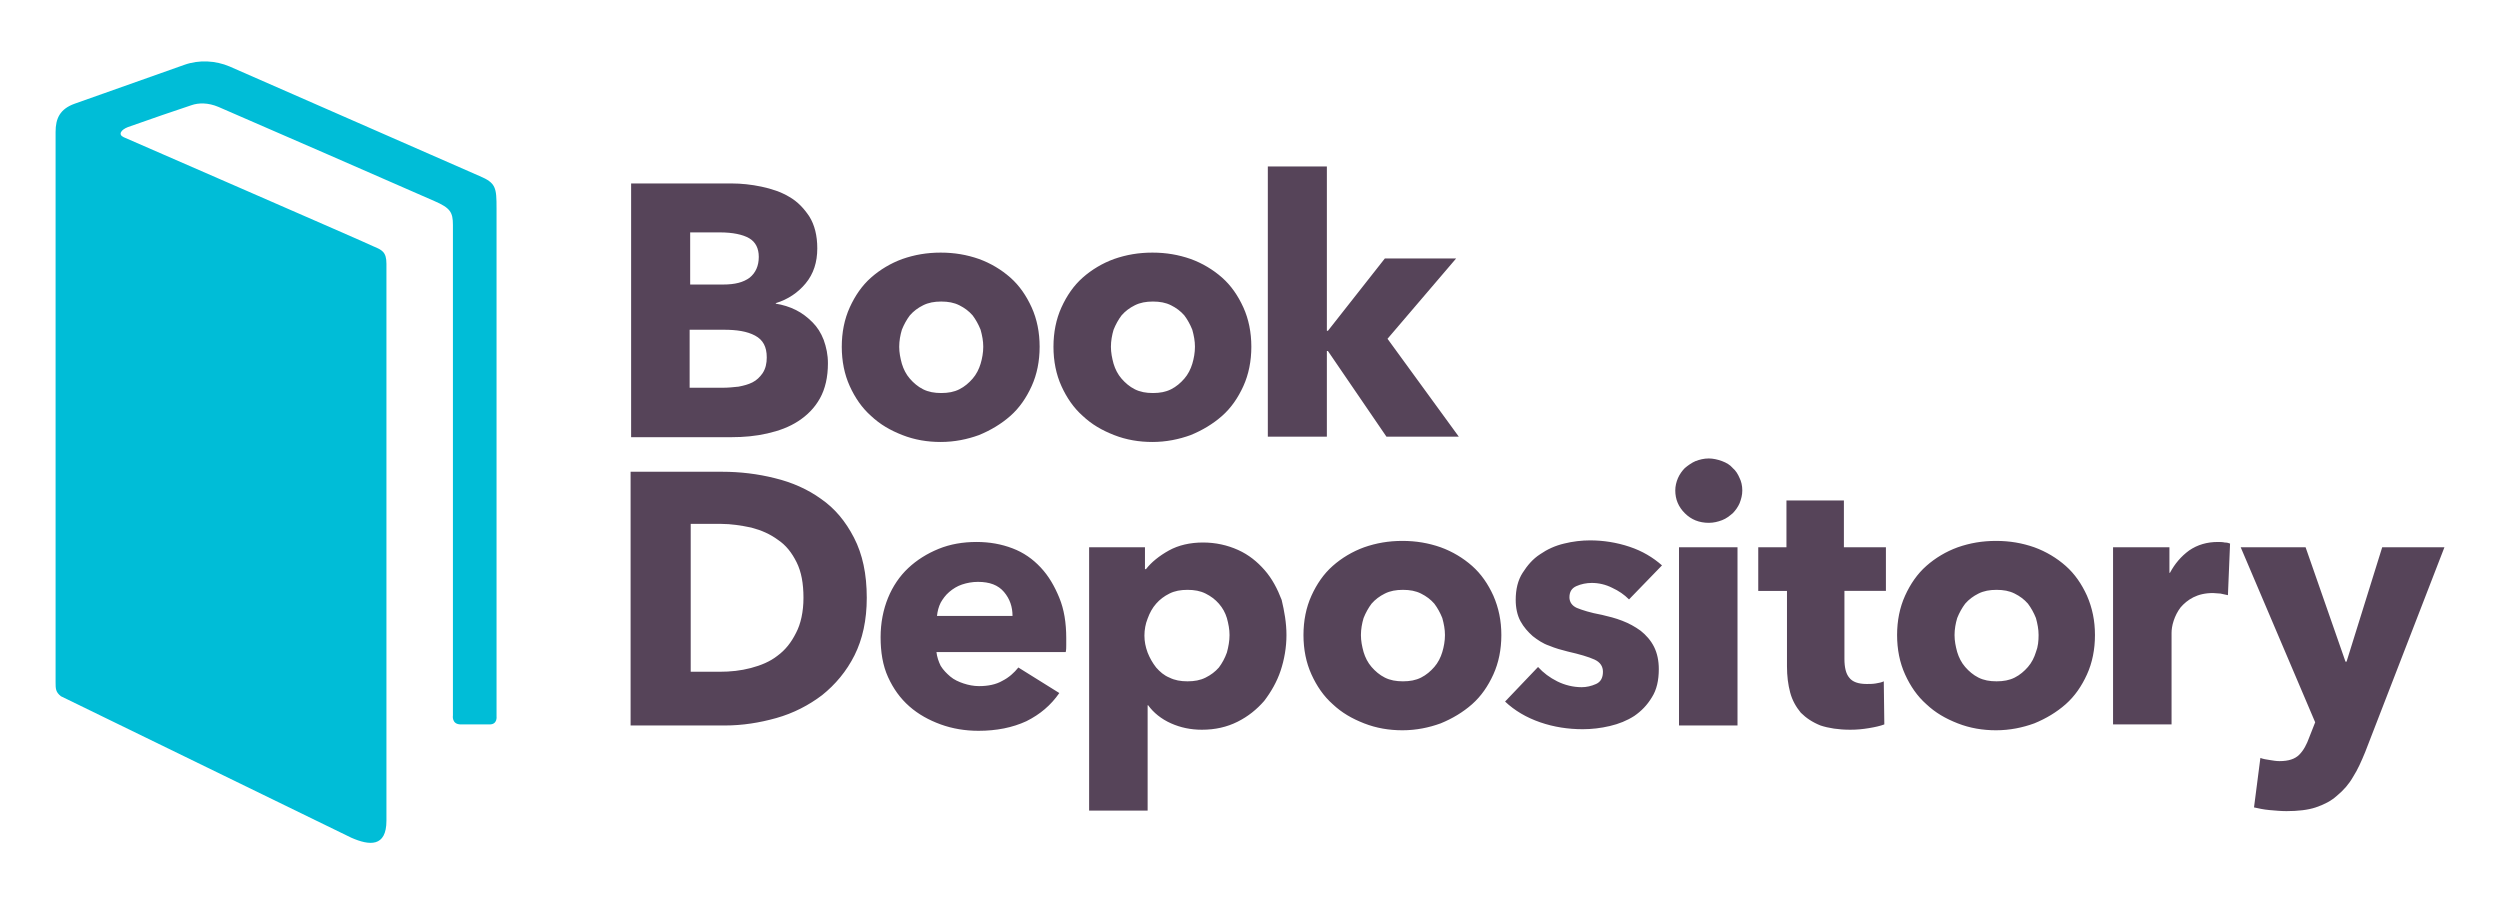
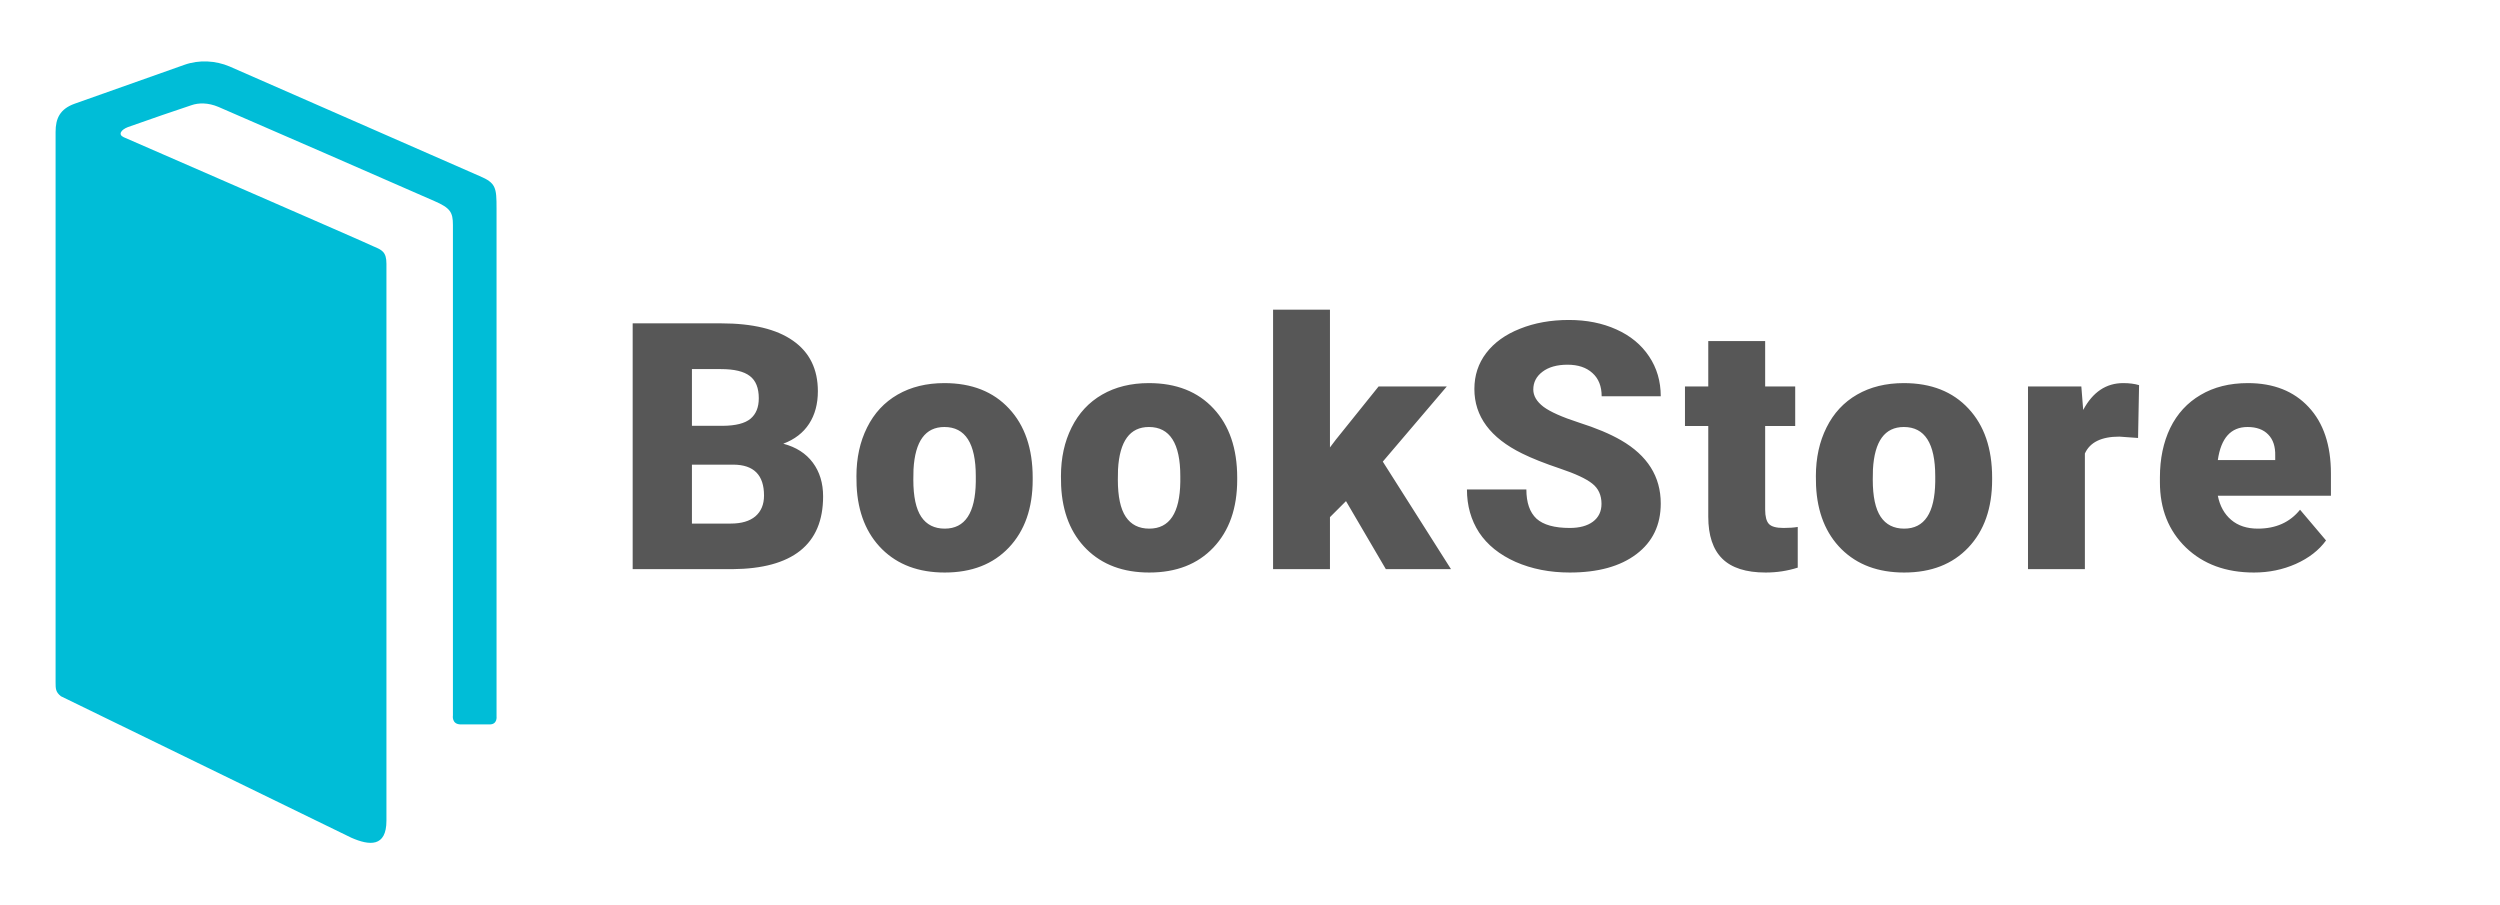
- <svg xmlns="http://www.w3.org/2000/svg" height="170" width="470" version="1.1" viewBox="0 0 470 170">
-   <path style="fill:#4c394f;fill-opacity:0.941" d="m 238.351,31.292 0,50.799 11.1,0 0,-16.1 0.199,0 11,16.1 13.602,0 -13.4,-18.4 12.9,-15.1 -13.4,0 -10.701,13.6 -0.199,0 0,-30.898 -11.1,0 z m -119.701,3.199 0,47.699 18.9,0 c 2.3,0 4.501,-0.199 6.701,-0.699 2.2,-0.5 4.099,-1.201 5.799,-2.301 1.7,-1.1 3.1,-2.499 4.1,-4.299 1,-1.8 1.5,-4 1.5,-6.6 0,-1.6 -0.299,-3 -0.799,-4.4 -0.5,-1.3 -1.2,-2.401 -2.1,-3.301 -0.9,-0.9 -1.902,-1.699 -3.102,-2.299 -1.2,-0.6 -2.499,-1.001 -3.799,-1.201 l 0,-0.1 c 2.3,-0.7 4.2,-1.999 5.6,-3.699 1.5,-1.8 2.199,-4.002 2.199,-6.602 0,-2.4 -0.5,-4.4 -1.5,-6 -1,-1.5 -2.199,-2.799 -3.799,-3.699 -1.5,-0.9 -3.301,-1.5 -5.201,-1.9 -1.9,-0.4 -3.8,-0.6 -5.6,-0.6 l -18.9,0 z m 11.102,9.199 5.6,0 c 2.4,0 4.3,0.402 5.5,1.102 1.2,0.7 1.799,1.9 1.799,3.5 0,1.7 -0.599,2.998 -1.699,3.898 -1.2,0.9 -2.8,1.301 -5,1.301 l -6.199,0 0,-9.801 z m 47.1,3.801 c -2.6,0 -4.901,0.399 -7.201,1.199 -2.2,0.8 -4.198,2 -5.898,3.5 -1.7,1.5 -3,3.402 -4,5.602 -1,2.2 -1.5,4.698 -1.5,7.398 0,2.7 0.5,5.2 1.5,7.4 1,2.2 2.3,4.1 4,5.6 1.7,1.6 3.598,2.702 5.898,3.602 2.3,0.9 4.701,1.299 7.201,1.299 2.6,0 4.999,-0.499 7.199,-1.299 2.2,-0.9 4.2,-2.102 5.9,-3.602 1.7,-1.5 3,-3.4 4,-5.6 1,-2.2 1.5,-4.7 1.5,-7.4 0,-2.7 -0.5,-5.198 -1.5,-7.398 -1,-2.2 -2.3,-4.102 -4,-5.602 -1.7,-1.5 -3.7,-2.7 -5.9,-3.5 -2.3,-0.8 -4.599,-1.199 -7.199,-1.199 z m 39.799,0 c -2.6,0 -4.899,0.399 -7.199,1.199 -2.2,0.8 -4.2,2 -5.9,3.5 -1.7,1.5 -3,3.402 -4,5.602 -1,2.2 -1.5,4.698 -1.5,7.398 0,2.7 0.5,5.2 1.5,7.4 1,2.2 2.3,4.1 4,5.6 1.7,1.6 3.6,2.702 5.9,3.602 2.3,0.9 4.699,1.299 7.199,1.299 2.6,0 5.001,-0.499 7.201,-1.299 2.2,-0.9 4.2,-2.102 5.9,-3.602 1.7,-1.5 3,-3.4 4,-5.6 1,-2.2 1.5,-4.7 1.5,-7.4 0,-2.7 -0.5,-5.198 -1.5,-7.398 -1,-2.2 -2.3,-4.102 -4,-5.602 -1.7,-1.5 -3.7,-2.7 -5.9,-3.5 -2.3,-0.8 -4.601,-1.199 -7.201,-1.199 z m -39.699,9.199 c 1.3,0 2.4,0.201 3.4,0.701 1,0.5 1.8,1.1 2.5,1.9 0.6,0.8 1.1,1.699 1.5,2.699 0.3,1.1 0.5,2.099 0.5,3.199 0,1.1 -0.2,2.201 -0.5,3.201 -0.3,1 -0.8,1.999 -1.5,2.799 -0.7,0.8 -1.5,1.5 -2.5,2 -1,0.5 -2.1,0.701 -3.4,0.701 -1.3,0 -2.4,-0.201 -3.4,-0.701 -1,-0.5 -1.8,-1.2 -2.5,-2 -0.7,-0.8 -1.2,-1.799 -1.5,-2.799 -0.3,-1.1 -0.5,-2.101 -0.5,-3.201 0,-1.1 0.2,-2.199 0.5,-3.199 0.4,-1 0.9,-1.899 1.5,-2.699 0.7,-0.8 1.5,-1.4 2.5,-1.9 1,-0.5 2.1,-0.701 3.4,-0.701 z m 39.801,0 c 1.3,0 2.398,0.201 3.398,0.701 1,0.5 1.8,1.1 2.5,1.9 0.6,0.8 1.1,1.699 1.5,2.699 0.3,1.1 0.5,2.099 0.5,3.199 0,1.1 -0.2,2.201 -0.5,3.201 -0.3,1 -0.8,1.999 -1.5,2.799 -0.7,0.8 -1.5,1.5 -2.5,2 -1,0.5 -2.098,0.701 -3.398,0.701 -1.3,0 -2.4,-0.201 -3.4,-0.701 -1,-0.5 -1.8,-1.2 -2.5,-2 -0.7,-0.8 -1.2,-1.799 -1.5,-2.799 -0.3,-1.1 -0.5,-2.101 -0.5,-3.201 0,-1.1 0.2,-2.199 0.5,-3.199 0.4,-1 0.9,-1.899 1.5,-2.699 0.7,-0.8 1.5,-1.4 2.5,-1.9 1,-0.5 2.1,-0.701 3.4,-0.701 z m -87.102,5.301 6.4,0 c 2.5,0 4.4,0.3 5.9,1.1 1.5,0.8 2.199,2.1 2.199,4.1 0,1.1 -0.199,2.1 -0.799,3 -0.5,0.7 -1.1,1.301 -1.9,1.701 -0.8,0.4 -1.6,0.599 -2.6,0.799 -1,0.1 -1.901,0.201 -2.801,0.201 l -6.4,0 0,-10.9 z m 191.602,24.199 c -0.9,0 -1.7,0.2 -2.5,0.5 -0.7,0.3 -1.4,0.801 -2,1.301 -0.5,0.5 -1.001,1.2 -1.301,1.9 -0.3,0.7 -0.5,1.499 -0.5,2.299 0,1.7 0.601,3.101 1.801,4.301 1.2,1.2 2.7,1.801 4.5,1.801 0.9,0 1.7,-0.2 2.5,-0.5 0.8,-0.3 1.4,-0.801 2,-1.301 0.5,-0.5 0.999,-1.2 1.299,-1.9 0.3,-0.8 0.5,-1.5 0.5,-2.4 0,-0.9 -0.2,-1.699 -0.5,-2.299 -0.3,-0.7 -0.699,-1.4 -1.299,-1.9 -0.5,-0.6 -1.2,-1.001 -2,-1.301 -0.8,-0.3 -1.7,-0.5 -2.5,-0.5 z m -202.701,2.5 0,47.701 17.701,0 c 3.3,0 6.499,-0.5 9.699,-1.4 3.2,-0.9 6.1,-2.401 8.6,-4.301 2.5,-2 4.6,-4.5 6.1,-7.5 1.5,-3 2.301,-6.599 2.301,-10.799 0,-4.5 -0.8,-8.201 -2.4,-11.301 -1.6,-3.1 -3.599,-5.499 -6.199,-7.299 -2.5,-1.8 -5.401,-3.1 -8.701,-3.9 -3.2,-0.8 -6.498,-1.201 -9.898,-1.201 l -17.201,0 z m 217.301,5.4 0,8.801 -5.301,0 0,8.199 5.4,0 0,14.201 c 0,1.8 0.2,3.398 0.6,4.898 0.4,1.5 1.1,2.701 2,3.801 1,1 2.201,1.8 3.701,2.4 1.5,0.5 3.4,0.799 5.6,0.799 1.2,0 2.3,-0.099 3.5,-0.299 1.2,-0.2 2.1,-0.401 2.9,-0.701 l -0.102,-8.1 c -0.4,0.2 -0.9,0.3 -1.5,0.4 -0.6,0.1 -1.199,0.1 -1.699,0.1 -1.6,0 -2.701,-0.399 -3.301,-1.199 -0.6,-0.7 -0.898,-1.9 -0.898,-3.5 l 0,-12.801 7.799,0 0,-8.199 -7.9,0 0,-8.801 -10.799,0 z m -206,4.4 5.699,0 c 1.9,0 3.801,0.299 5.701,0.699 1.9,0.5 3.5,1.201 5,2.301 1.5,1 2.6,2.399 3.5,4.199 0.9,1.8 1.299,4.001 1.299,6.701 0,2.6 -0.5,4.9 -1.4,6.6 -0.9,1.8 -2,3.201 -3.5,4.301 -1.4,1.1 -3.1,1.799 -5,2.299 -1.9,0.5 -3.798,0.701 -5.898,0.701 l -5.4,0 0,-27.801 z m 169.1,3.1 c -1.6,0 -3.3,0.2 -4.9,0.6 -1.7,0.4 -3.2,1.1 -4.5,2 -1.4,0.9 -2.399,2.1 -3.299,3.5 -0.9,1.4 -1.301,3.102 -1.301,5.102 0,1.5 0.3,2.9 0.9,4 0.6,1.1 1.399,1.999 2.299,2.799 0.9,0.7 1.902,1.401 3.102,1.801 1.2,0.5 2.3,0.8 3.5,1.1 2.2,0.5 3.9,1 5,1.5 1.1,0.5 1.6,1.301 1.6,2.301 0,1.1 -0.401,1.899 -1.301,2.299 -0.9,0.4 -1.799,0.6 -2.699,0.6 -1.6,0 -3.2,-0.4 -4.6,-1.1 -1.4,-0.7 -2.602,-1.599 -3.602,-2.699 l -6.199,6.5 c 1.8,1.7 4,3 6.6,3.9 2.6,0.9 5.3,1.299 8,1.299 1.7,0 3.4,-0.2 5.1,-0.6 1.7,-0.4 3.202,-1 4.602,-1.9 1.3,-0.9 2.399,-2 3.299,-3.5 0.9,-1.4 1.301,-3.199 1.301,-5.299 0,-1.6 -0.3,-3.001 -0.9,-4.201 -0.6,-1.2 -1.5,-2.2 -2.5,-3 -1.1,-0.8 -2.2,-1.4 -3.5,-1.9 -1.3,-0.5 -2.501,-0.8 -3.801,-1.1 -2.2,-0.4 -3.699,-0.899 -4.699,-1.299 -0.9,-0.4 -1.4,-1.1 -1.4,-2 0,-1 0.401,-1.702 1.301,-2.102 0.9,-0.4 1.9,-0.6 2.9,-0.6 1.3,0 2.599,0.3 3.799,0.9 1.3,0.6 2.301,1.299 3.201,2.199 l 6.199,-6.398 c -1.7,-1.5 -3.7,-2.7 -6.1,-3.5 -2.4,-0.8 -4.9,-1.201 -7.4,-1.201 z m -35.301,0.1 c -2.6,0 -4.899,0.401 -7.199,1.201 -2.2,0.8 -4.2,2 -5.9,3.5 -1.7,1.5 -3,3.4 -4,5.6 -1,2.2 -1.5,4.7 -1.5,7.4 0,2.7 0.5,5.2 1.5,7.4 1,2.2 2.3,4.1 4,5.6 1.7,1.6 3.6,2.7 5.9,3.6 2.3,0.9 4.699,1.301 7.199,1.301 2.6,0 5.001,-0.501 7.201,-1.301 2.2,-0.9 4.2,-2.1 5.9,-3.6 1.7,-1.5 3,-3.4 4,-5.6 1,-2.2 1.5,-4.7 1.5,-7.4 0,-2.7 -0.5,-5.1 -1.5,-7.4 -1,-2.2 -2.3,-4.1 -4,-5.6 -1.7,-1.5 -3.7,-2.7 -5.9,-3.5 -2.3,-0.8 -4.601,-1.201 -7.201,-1.201 z m 111.602,0 c -2.6,0 -4.901,0.401 -7.201,1.201 -2.2,0.8 -4.2,2 -5.9,3.5 -1.7,1.5 -3,3.4 -4,5.6 -1,2.2 -1.5,4.7 -1.5,7.4 0,2.7 0.5,5.2 1.5,7.4 1,2.2 2.3,4.1 4,5.6 1.7,1.6 3.6,2.7 5.9,3.6 2.3,0.9 4.701,1.301 7.201,1.301 2.6,0 4.999,-0.501 7.199,-1.301 2.2,-0.9 4.2,-2.1 5.9,-3.6 1.7,-1.5 3,-3.4 4,-5.6 1,-2.2 1.5,-4.7 1.5,-7.4 0,-2.7 -0.5,-5.1 -1.5,-7.4 -1,-2.2 -2.3,-4.1 -4,-5.6 -1.7,-1.5 -3.7,-2.7 -5.9,-3.5 -2.3,-0.8 -4.599,-1.201 -7.199,-1.201 z m -191.701,0.201 c -2.5,0 -4.9,0.399 -7.1,1.299 -2.2,0.9 -4.099,2.102 -5.699,3.602 -1.6,1.5 -2.901,3.4 -3.801,5.6 -0.9,2.2 -1.4,4.7 -1.4,7.4 0,2.8 0.4,5.3 1.4,7.5 1,2.2 2.3,4 4,5.5 1.7,1.5 3.7,2.598 5.9,3.398 2.2,0.8 4.6,1.201 7.1,1.201 3.4,0 6.4,-0.601 9,-1.801 2.6,-1.3 4.599,-2.999 6.199,-5.299 l -7.699,-4.801 c -0.8,1 -1.8,1.9 -3,2.5 -1.2,0.7 -2.7,1 -4.4,1 -1,0 -2,-0.2 -2.9,-0.5 -0.9,-0.3 -1.8,-0.701 -2.5,-1.301 -0.7,-0.6 -1.299,-1.2 -1.799,-2 -0.4,-0.8 -0.701,-1.7 -0.801,-2.6 l 24.301,0 c 0.1,-0.4 0.1,-0.899 0.1,-1.299 l 1e-5,-1.301 c 0,-2.9 -0.401,-5.4 -1.301,-7.6 -0.9,-2.2 -2,-4.101 -3.5,-5.701 -1.5,-1.6 -3.199,-2.8 -5.299,-3.6 -2.1,-0.8 -4.301,-1.199 -6.801,-1.199 z m 233.4,0 c -2,0 -3.8,0.5 -5.4,1.6 -1.5,1.1 -2.7,2.499 -3.6,4.199 l -0.1,0 0,-4.799 -10.6,0 0,33.299 11,0 0,-17.199 c 0,-0.6 0.098,-1.401 0.398,-2.301 0.3,-0.9 0.701,-1.7 1.301,-2.5 0.6,-0.7 1.4,-1.398 2.4,-1.898 1,-0.5 2.199,-0.801 3.699,-0.801 0.5,0 0.9,0.1 1.4,0.1 0.4,0.1 0.9,0.201 1.4,0.301 l 0.4,-9.701 c -0.2,-0.1 -0.6,-0.199 -1,-0.199 -0.4,-0.1 -0.901,-0.1 -1.301,-0.1 z m -190.801,0.1 c -2.4,0 -4.598,0.5 -6.398,1.5 -1.8,1 -3.301,2.2 -4.301,3.5 l -0.199,0 0,-4.1 -10.5,0 0,49.5 11,0 0,-19.801 0.1,0 c 1,1.4 2.499,2.6 4.299,3.4 1.8,0.8 3.701,1.199 5.801,1.199 2.5,0 4.699,-0.5 6.699,-1.5 2,-1 3.6,-2.298 5,-3.898 1.3,-1.7 2.402,-3.601 3.102,-5.701 0.7,-2.1 1.1,-4.399 1.1,-6.699 0,-2.3 -0.4,-4.5 -0.9,-6.6 -0.8,-2.1 -1.799,-4.002 -3.199,-5.602 -1.4,-1.6 -3,-2.899 -5,-3.799 -2,-0.9 -4.202,-1.4 -6.602,-1.4 z m 89.5,0.9 0,33.4 0,0.1 11,0 0,-33.5 -11,0 z m 105.602,0 14,32.9 -1.102,2.799 c -0.5,1.4 -1.098,2.501 -1.898,3.301 -0.8,0.8 -2.001,1.199 -3.701,1.199 -0.6,0 -1.199,-0.099 -1.799,-0.199 -0.7,-0.1 -1.301,-0.2 -1.801,-0.4 l -1.199,9.301 c 0.9,0.2 1.798,0.4 2.898,0.5 1.1,0.1 2.201,0.199 3.201,0.199 2.1,0 4,-0.199 5.5,-0.699 1.5,-0.5 2.9,-1.201 4,-2.201 1.2,-1 2.2,-2.1 3,-3.5 0.9,-1.4 1.599,-2.999 2.299,-4.699 l 14.9,-38.5 -11.699,0 -6.701,21.5 -0.199,0 -7.5,-21.5 -12.199,0 z m -237.4,6.5 c 2.2,0 3.8,0.6 4.9,1.9 1.1,1.3 1.6,2.8 1.6,4.5 l -14.201,0 c 0.1,-0.9 0.301,-1.7 0.701,-2.5 0.4,-0.7 0.9,-1.4 1.6,-2 0.7,-0.6 1.5,-1.1 2.4,-1.4 0.9,-0.3 1.9,-0.5 3,-0.5 z m 39.4,1.5 c 1.3,0 2.398,0.199 3.398,0.699 1,0.5 1.8,1.1 2.5,1.9 0.7,0.8 1.2,1.699 1.5,2.699 0.3,1.1 0.5,2.101 0.5,3.201 0,1.1 -0.2,2.199 -0.5,3.299 -0.4,1.1 -0.9,2.001 -1.5,2.801 -0.7,0.8 -1.5,1.4 -2.5,1.9 -1,0.5 -2.098,0.699 -3.398,0.699 -1.3,0 -2.4,-0.199 -3.4,-0.699 -1,-0.4 -1.8,-1.1 -2.5,-1.9 -0.7,-0.9 -1.2,-1.801 -1.6,-2.801 -0.4,-1.1 -0.602,-2.099 -0.602,-3.199 0,-1.1 0.202,-2.199 0.602,-3.199 0.4,-1.1 0.9,-2.001 1.6,-2.801 0.7,-0.8 1.5,-1.4 2.5,-1.9 1,-0.5 2.1,-0.699 3.4,-0.699 z m 40.5,0 c 1.3,0 2.398,0.199 3.398,0.699 1,0.5 1.8,1.1 2.5,1.9 0.6,0.8 1.1,1.699 1.5,2.699 0.3,1.1 0.5,2.101 0.5,3.201 0,1.1 -0.2,2.199 -0.5,3.199 -0.3,1 -0.8,2.001 -1.5,2.801 -0.7,0.8 -1.5,1.5 -2.5,2 -1,0.5 -2.098,0.699 -3.398,0.699 -1.3,0 -2.4,-0.199 -3.4,-0.699 -1,-0.5 -1.8,-1.2 -2.5,-2 -0.7,-0.8 -1.2,-1.801 -1.5,-2.801 -0.3,-1.1 -0.5,-2.099 -0.5,-3.199 0,-1.1 0.2,-2.201 0.5,-3.201 0.4,-1 0.9,-1.899 1.5,-2.699 0.7,-0.8 1.5,-1.4 2.5,-1.9 1,-0.5 2.1,-0.699 3.4,-0.699 z m 111.6,0 c 1.3,0 2.4,0.199 3.4,0.699 1,0.5 1.8,1.1 2.5,1.9 0.6,0.8 1.1,1.699 1.5,2.699 0.3,1.1 0.5,2.101 0.5,3.201 0,1.1 -0.1,2.199 -0.5,3.199 -0.3,1 -0.8,2.001 -1.5,2.801 -0.7,0.8 -1.5,1.5 -2.5,2 -1,0.5 -2.1,0.699 -3.4,0.699 -1.3,0 -2.4,-0.199 -3.4,-0.699 -1,-0.5 -1.8,-1.2 -2.5,-2 -0.7,-0.8 -1.2,-1.801 -1.5,-2.801 -0.3,-1.1 -0.5,-2.099 -0.5,-3.199 0,-1.1 0.2,-2.201 0.5,-3.201 0.4,-1 0.9,-1.899 1.5,-2.699 0.7,-0.8 1.5,-1.4 2.5,-1.9 1,-0.5 2.1,-0.699 3.4,-0.699 z" />
-   <path style="fill:#00bdd7" d="m 66.05,157.492 c 3.4,1.5 6.6,1.8 6.6,-3.2 l 0,-104.7 c 0,-2.2 -0.8,-2.6 -2.5,-3.3 -0.7,-0.4 -45.8,-20 -46.9,-20.5 -1.1,-0.5 -0.5,-1.4 0.8,-1.9 2.2,-0.8 10.9,-3.8 11.9,-4.1 1.4,-0.5 3.2,-0.5 5.1,0.3 4.2,1.8 37.7,16.4 40.6,17.7 3,1.3 3.5,2.1 3.5,4.5 l 0,92.2 c 0,0 -0.3,1.7 1.5,1.7 l 5.4,0 c 1.5,0 1.3,-1.5 1.3,-1.5 l 0,-95.5 c 0,-3.9 -0.1,-4.8 -3.2,-6.1 0,0 -42.9,-18.8 -47,-20.6 -2.6,-1.1 -5.7,-1.3 -8.5,-0.3 -3.1,1.1 -20.6,7.3 -20.6,7.3 -2.8,1 -3.6,2.8 -3.6,5.3 l 0,103.4 c 0,1.3 0,1.9 1,2.7 l 54.6,26.6 z" />
+ <svg xmlns="http://www.w3.org/2000/svg" width="470" height="170" viewBox="0 0 470 170" fill="none">
+   <path d="M66.05 157.492C69.45 158.992 72.65 159.292 72.65 154.292V49.592C72.65 47.392 71.85 46.992 70.15 46.292C69.45 45.892 24.35 26.292 23.25 25.792C22.15 25.292 22.75 24.392 24.05 23.892C26.25 23.092 34.95 20.092 35.95 19.792C37.35 19.292 39.15 19.292 41.05 20.092C45.25 21.892 78.75 36.492 81.65 37.792C84.65 39.092 85.15 39.892 85.15 42.292V134.492C85.15 134.492 84.85 136.192 86.65 136.192H92.05C93.55 136.192 93.35 134.692 93.35 134.692V39.192C93.35 35.292 93.25 34.392 90.15 33.092C90.15 33.092 47.25 14.292 43.15 12.492C40.55 11.392 37.45 11.192 34.65 12.192C31.55 13.292 14.05 19.492 14.05 19.492C11.25 20.492 10.45 22.292 10.45 24.792V128.192C10.45 129.492 10.45 130.092 11.45 130.892L66.05 157.492Z" fill="#00BDD7" />
+   <path d="M118.943 107V60.789H135.542C141.488 60.789 146.005 61.879 149.095 64.058C152.205 66.237 153.76 69.401 153.76 73.548C153.76 75.939 153.21 77.981 152.11 79.673C151.009 81.366 149.391 82.614 147.254 83.418C149.666 84.053 151.517 85.238 152.808 86.973C154.099 88.708 154.744 90.824 154.744 93.321C154.744 97.849 153.305 101.255 150.428 103.541C147.571 105.805 143.329 106.958 137.7 107H118.943ZM130.083 87.354V98.431H137.383C139.393 98.431 140.938 97.976 142.017 97.066C143.096 96.135 143.636 94.834 143.636 93.162C143.636 89.311 141.721 87.375 137.891 87.354H130.083ZM130.083 80.054H135.891C138.325 80.033 140.06 79.589 141.096 78.721C142.133 77.854 142.652 76.574 142.652 74.881C142.652 72.934 142.091 71.538 140.97 70.691C139.848 69.824 138.039 69.39 135.542 69.39H130.083V80.054ZM161.01 89.512C161.01 86.085 161.677 83.038 163.01 80.372C164.343 77.684 166.258 75.621 168.754 74.183C171.251 72.744 174.182 72.024 177.546 72.024C182.688 72.024 186.74 73.622 189.702 76.817C192.664 79.991 194.145 84.318 194.145 89.798V90.179C194.145 95.532 192.653 99.785 189.67 102.938C186.708 106.069 182.688 107.635 177.609 107.635C172.722 107.635 168.797 106.175 165.835 103.255C162.872 100.314 161.275 96.336 161.042 91.321L161.01 89.512ZM171.706 90.179C171.706 93.353 172.203 95.68 173.198 97.161C174.192 98.642 175.663 99.383 177.609 99.383C181.418 99.383 183.365 96.452 183.449 90.591V89.512C183.449 83.355 181.482 80.276 177.546 80.276C173.97 80.276 172.034 82.932 171.738 88.243L171.706 90.179ZM199.459 89.512C199.459 86.085 200.126 83.038 201.459 80.372C202.792 77.684 204.707 75.621 207.204 74.183C209.7 72.744 212.631 72.024 215.995 72.024C221.137 72.024 225.189 73.622 228.151 76.817C231.113 79.991 232.594 84.318 232.594 89.798V90.179C232.594 95.532 231.102 99.785 228.119 102.938C225.157 106.069 221.137 107.635 216.058 107.635C211.171 107.635 207.246 106.175 204.284 103.255C201.321 100.314 199.724 96.336 199.491 91.321L199.459 89.512ZM210.155 90.179C210.155 93.353 210.652 95.68 211.647 97.161C212.641 98.642 214.112 99.383 216.058 99.383C219.867 99.383 221.814 96.452 221.898 90.591V89.512C221.898 83.355 219.931 80.276 215.995 80.276C212.419 80.276 210.483 82.932 210.187 88.243L210.155 90.179ZM253.048 94.21L250.032 97.225V107H239.337V58.218H250.032V84.117L251.112 82.689L259.173 72.659H271.995L259.966 86.783L272.789 107H260.538L253.048 94.21ZM301.082 94.717C301.082 93.088 300.5 91.819 299.336 90.909C298.193 89.999 296.173 89.057 293.274 88.084C290.375 87.111 288.005 86.169 286.165 85.259C280.177 82.318 277.183 78.277 277.183 73.135C277.183 70.575 277.923 68.322 279.404 66.375C280.907 64.407 283.022 62.884 285.752 61.805C288.481 60.704 291.549 60.154 294.956 60.154C298.278 60.154 301.251 60.747 303.875 61.932C306.519 63.117 308.572 64.809 310.032 67.01C311.492 69.189 312.222 71.686 312.222 74.5H301.113C301.113 72.617 300.531 71.157 299.368 70.12C298.225 69.083 296.67 68.565 294.702 68.565C292.713 68.565 291.137 69.009 289.973 69.898C288.831 70.766 288.259 71.876 288.259 73.231C288.259 74.415 288.894 75.495 290.164 76.468C291.433 77.42 293.665 78.414 296.86 79.451C300.055 80.467 302.679 81.567 304.731 82.752C309.725 85.63 312.222 89.597 312.222 94.654C312.222 98.695 310.698 101.869 307.651 104.175C304.604 106.482 300.426 107.635 295.115 107.635C291.37 107.635 287.974 106.968 284.927 105.635C281.901 104.281 279.616 102.44 278.071 100.113C276.548 97.764 275.786 95.066 275.786 92.019H286.958C286.958 94.495 287.593 96.325 288.862 97.51C290.153 98.674 292.237 99.256 295.115 99.256C296.956 99.256 298.405 98.864 299.463 98.082C300.542 97.278 301.082 96.156 301.082 94.717ZM331.85 64.122V72.659H337.499V80.086H331.85V95.796C331.85 97.087 332.083 97.986 332.548 98.494C333.014 99.002 333.934 99.256 335.309 99.256C336.367 99.256 337.256 99.192 337.975 99.065V106.714C336.05 107.328 334.04 107.635 331.945 107.635C328.263 107.635 325.545 106.767 323.788 105.032C322.032 103.297 321.154 100.663 321.154 97.129V80.086H316.774V72.659H321.154V64.122H331.85ZM341.385 89.512C341.385 86.085 342.052 83.038 343.385 80.372C344.718 77.684 346.633 75.621 349.129 74.183C351.626 72.744 354.557 72.024 357.921 72.024C363.063 72.024 367.115 73.622 370.077 76.817C373.039 79.991 374.52 84.318 374.52 89.798V90.179C374.52 95.532 373.028 99.785 370.045 102.938C367.083 106.069 363.063 107.635 357.984 107.635C353.097 107.635 349.172 106.175 346.21 103.255C343.247 100.314 341.65 96.336 341.417 91.321L341.385 89.512ZM352.081 90.179C352.081 93.353 352.578 95.68 353.573 97.161C354.567 98.642 356.038 99.383 357.984 99.383C361.793 99.383 363.74 96.452 363.824 90.591V89.512C363.824 83.355 361.857 80.276 357.921 80.276C354.345 80.276 352.409 82.932 352.113 88.243L352.081 90.179ZM401.956 82.339L398.433 82.085C395.069 82.085 392.911 83.143 391.958 85.259V107H381.263V72.659H391.292L391.641 77.071C393.439 73.707 395.947 72.024 399.163 72.024C400.306 72.024 401.3 72.151 402.146 72.405L401.956 82.339ZM423.742 107.635C418.474 107.635 414.21 106.069 410.952 102.938C407.693 99.785 406.064 95.691 406.064 90.655V89.766C406.064 86.254 406.709 83.154 408 80.467C409.312 77.78 411.216 75.706 413.713 74.246C416.21 72.765 419.172 72.024 422.6 72.024C427.424 72.024 431.233 73.527 434.026 76.531C436.819 79.515 438.215 83.683 438.215 89.036V93.194H416.95C417.331 95.119 418.167 96.632 419.458 97.732C420.748 98.833 422.42 99.383 424.472 99.383C427.858 99.383 430.503 98.198 432.407 95.828L437.295 101.604C435.962 103.445 434.068 104.916 431.613 106.016C429.18 107.095 426.556 107.635 423.742 107.635ZM422.536 80.276C419.405 80.276 417.543 82.35 416.95 86.497H427.741V85.672C427.784 83.958 427.35 82.636 426.44 81.705C425.53 80.752 424.229 80.276 422.536 80.276Z" fill="#575757" />
</svg>
